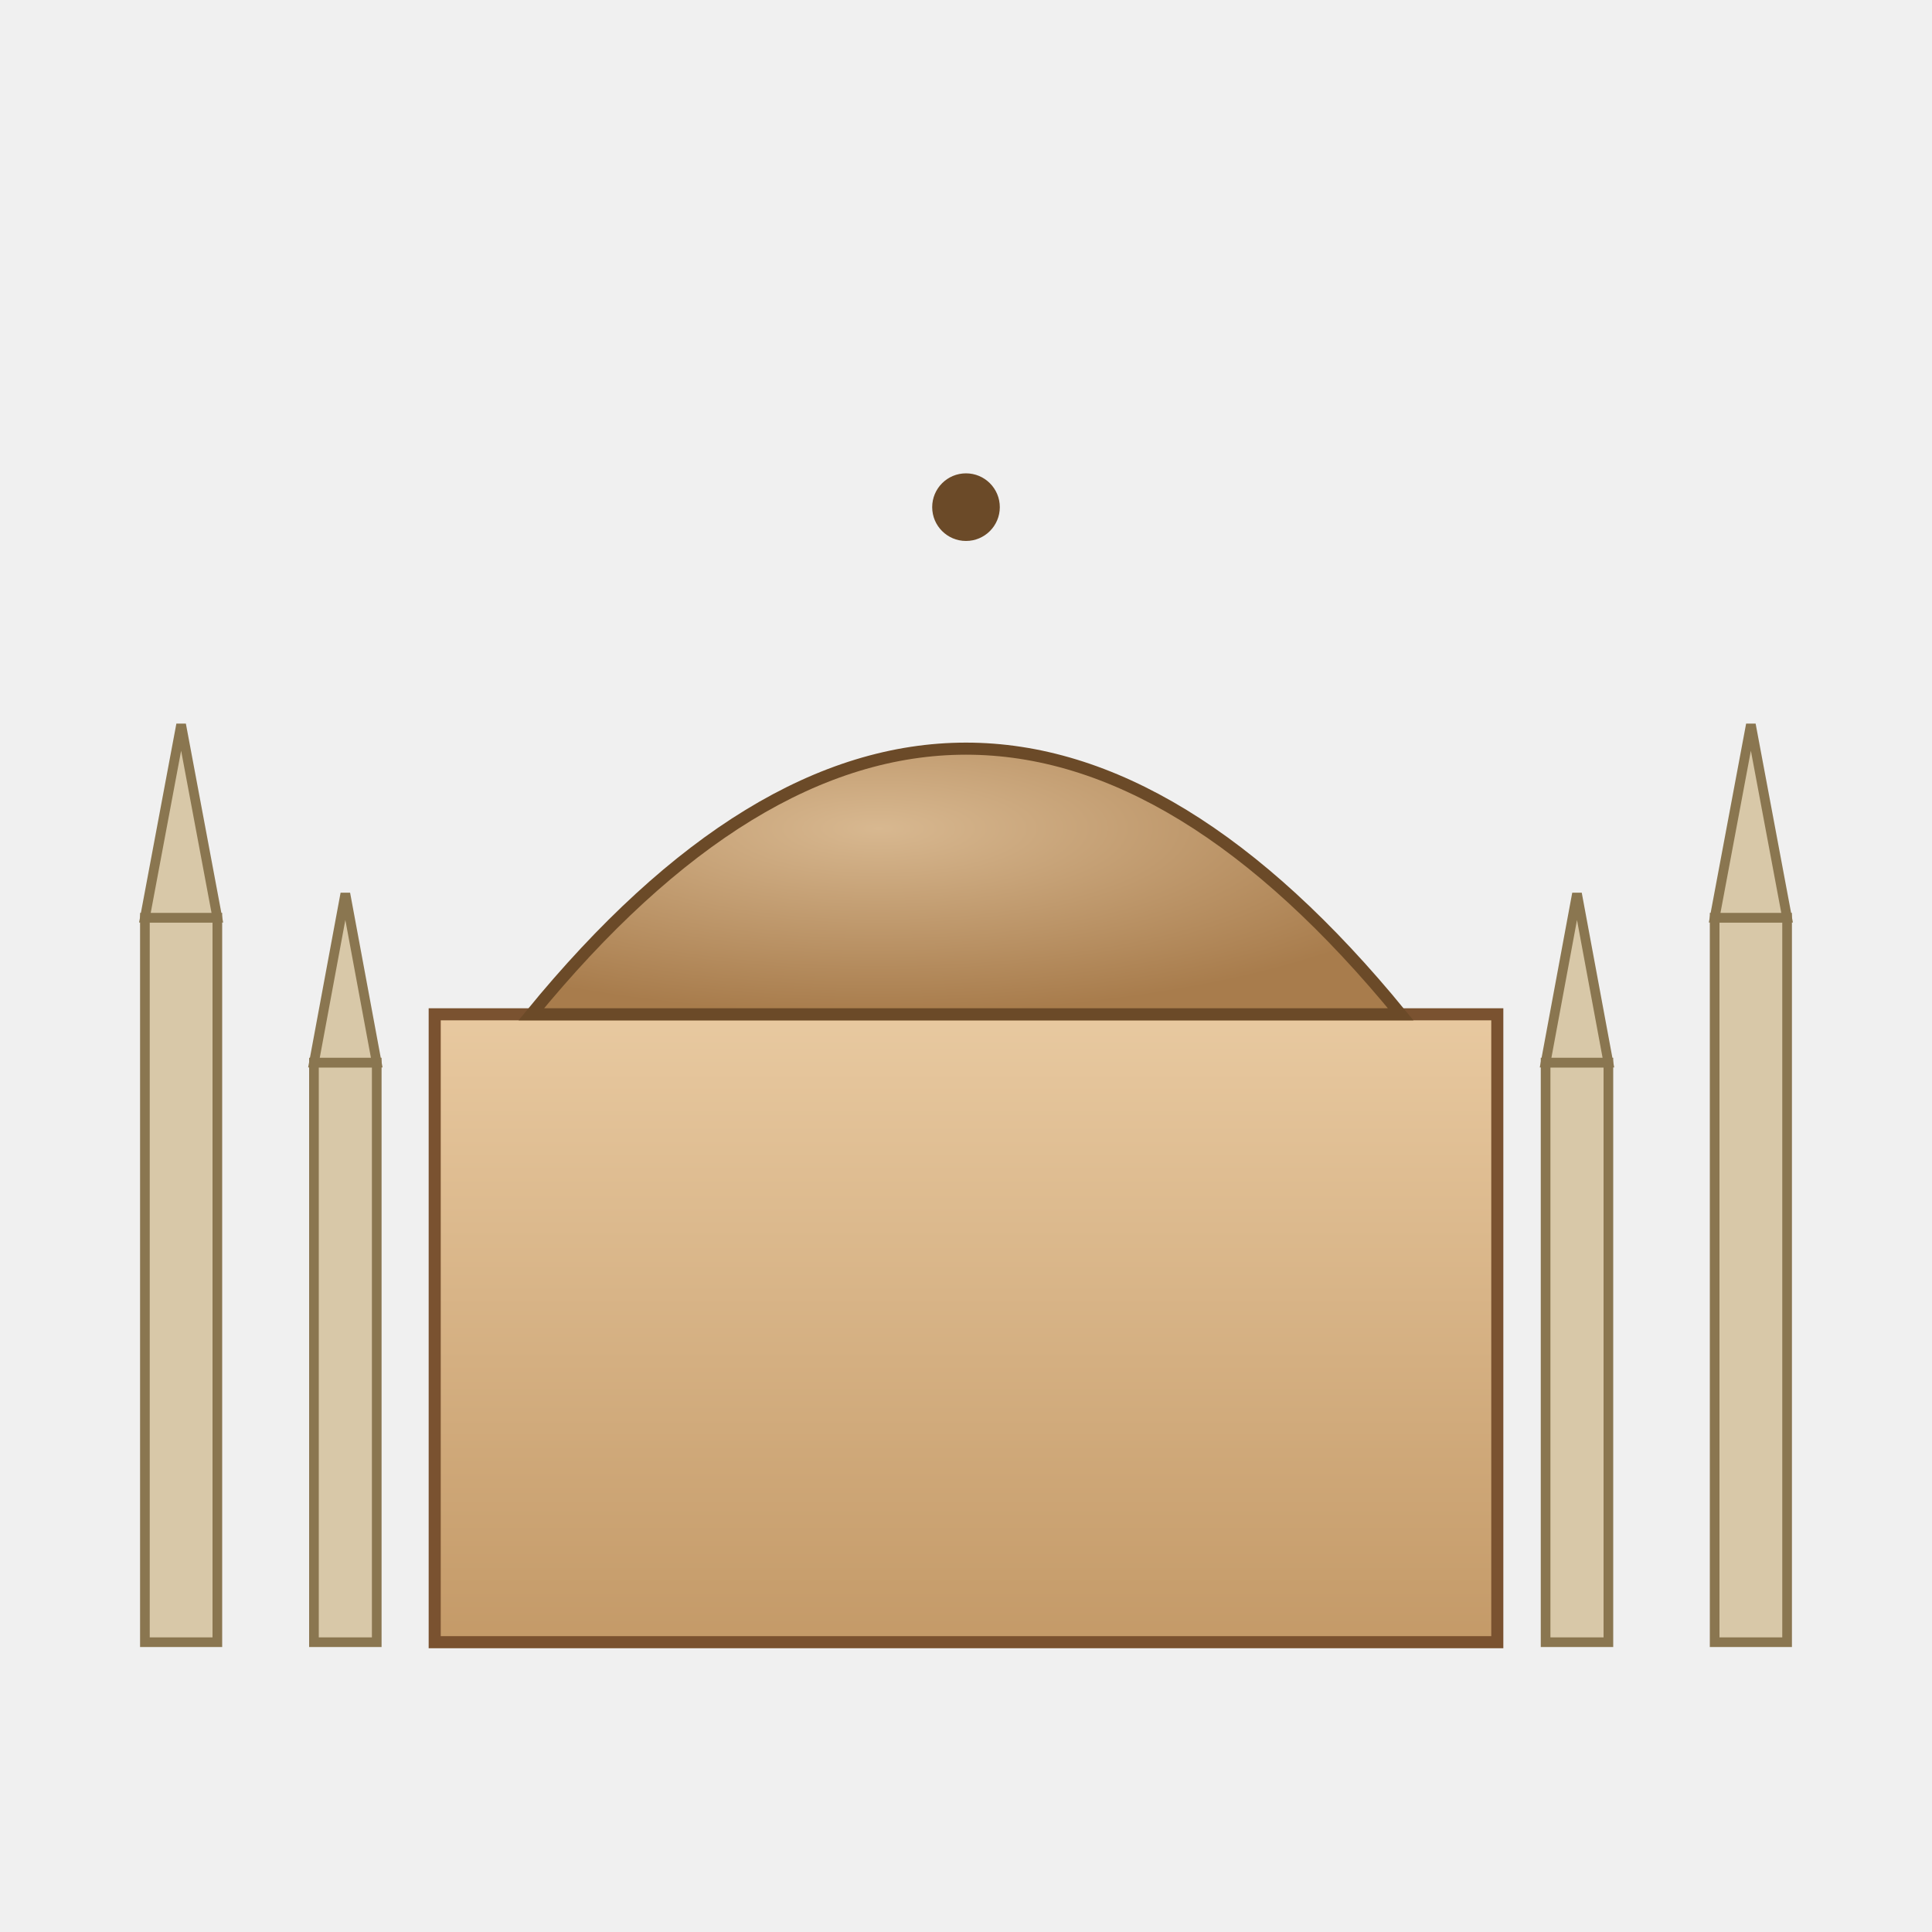
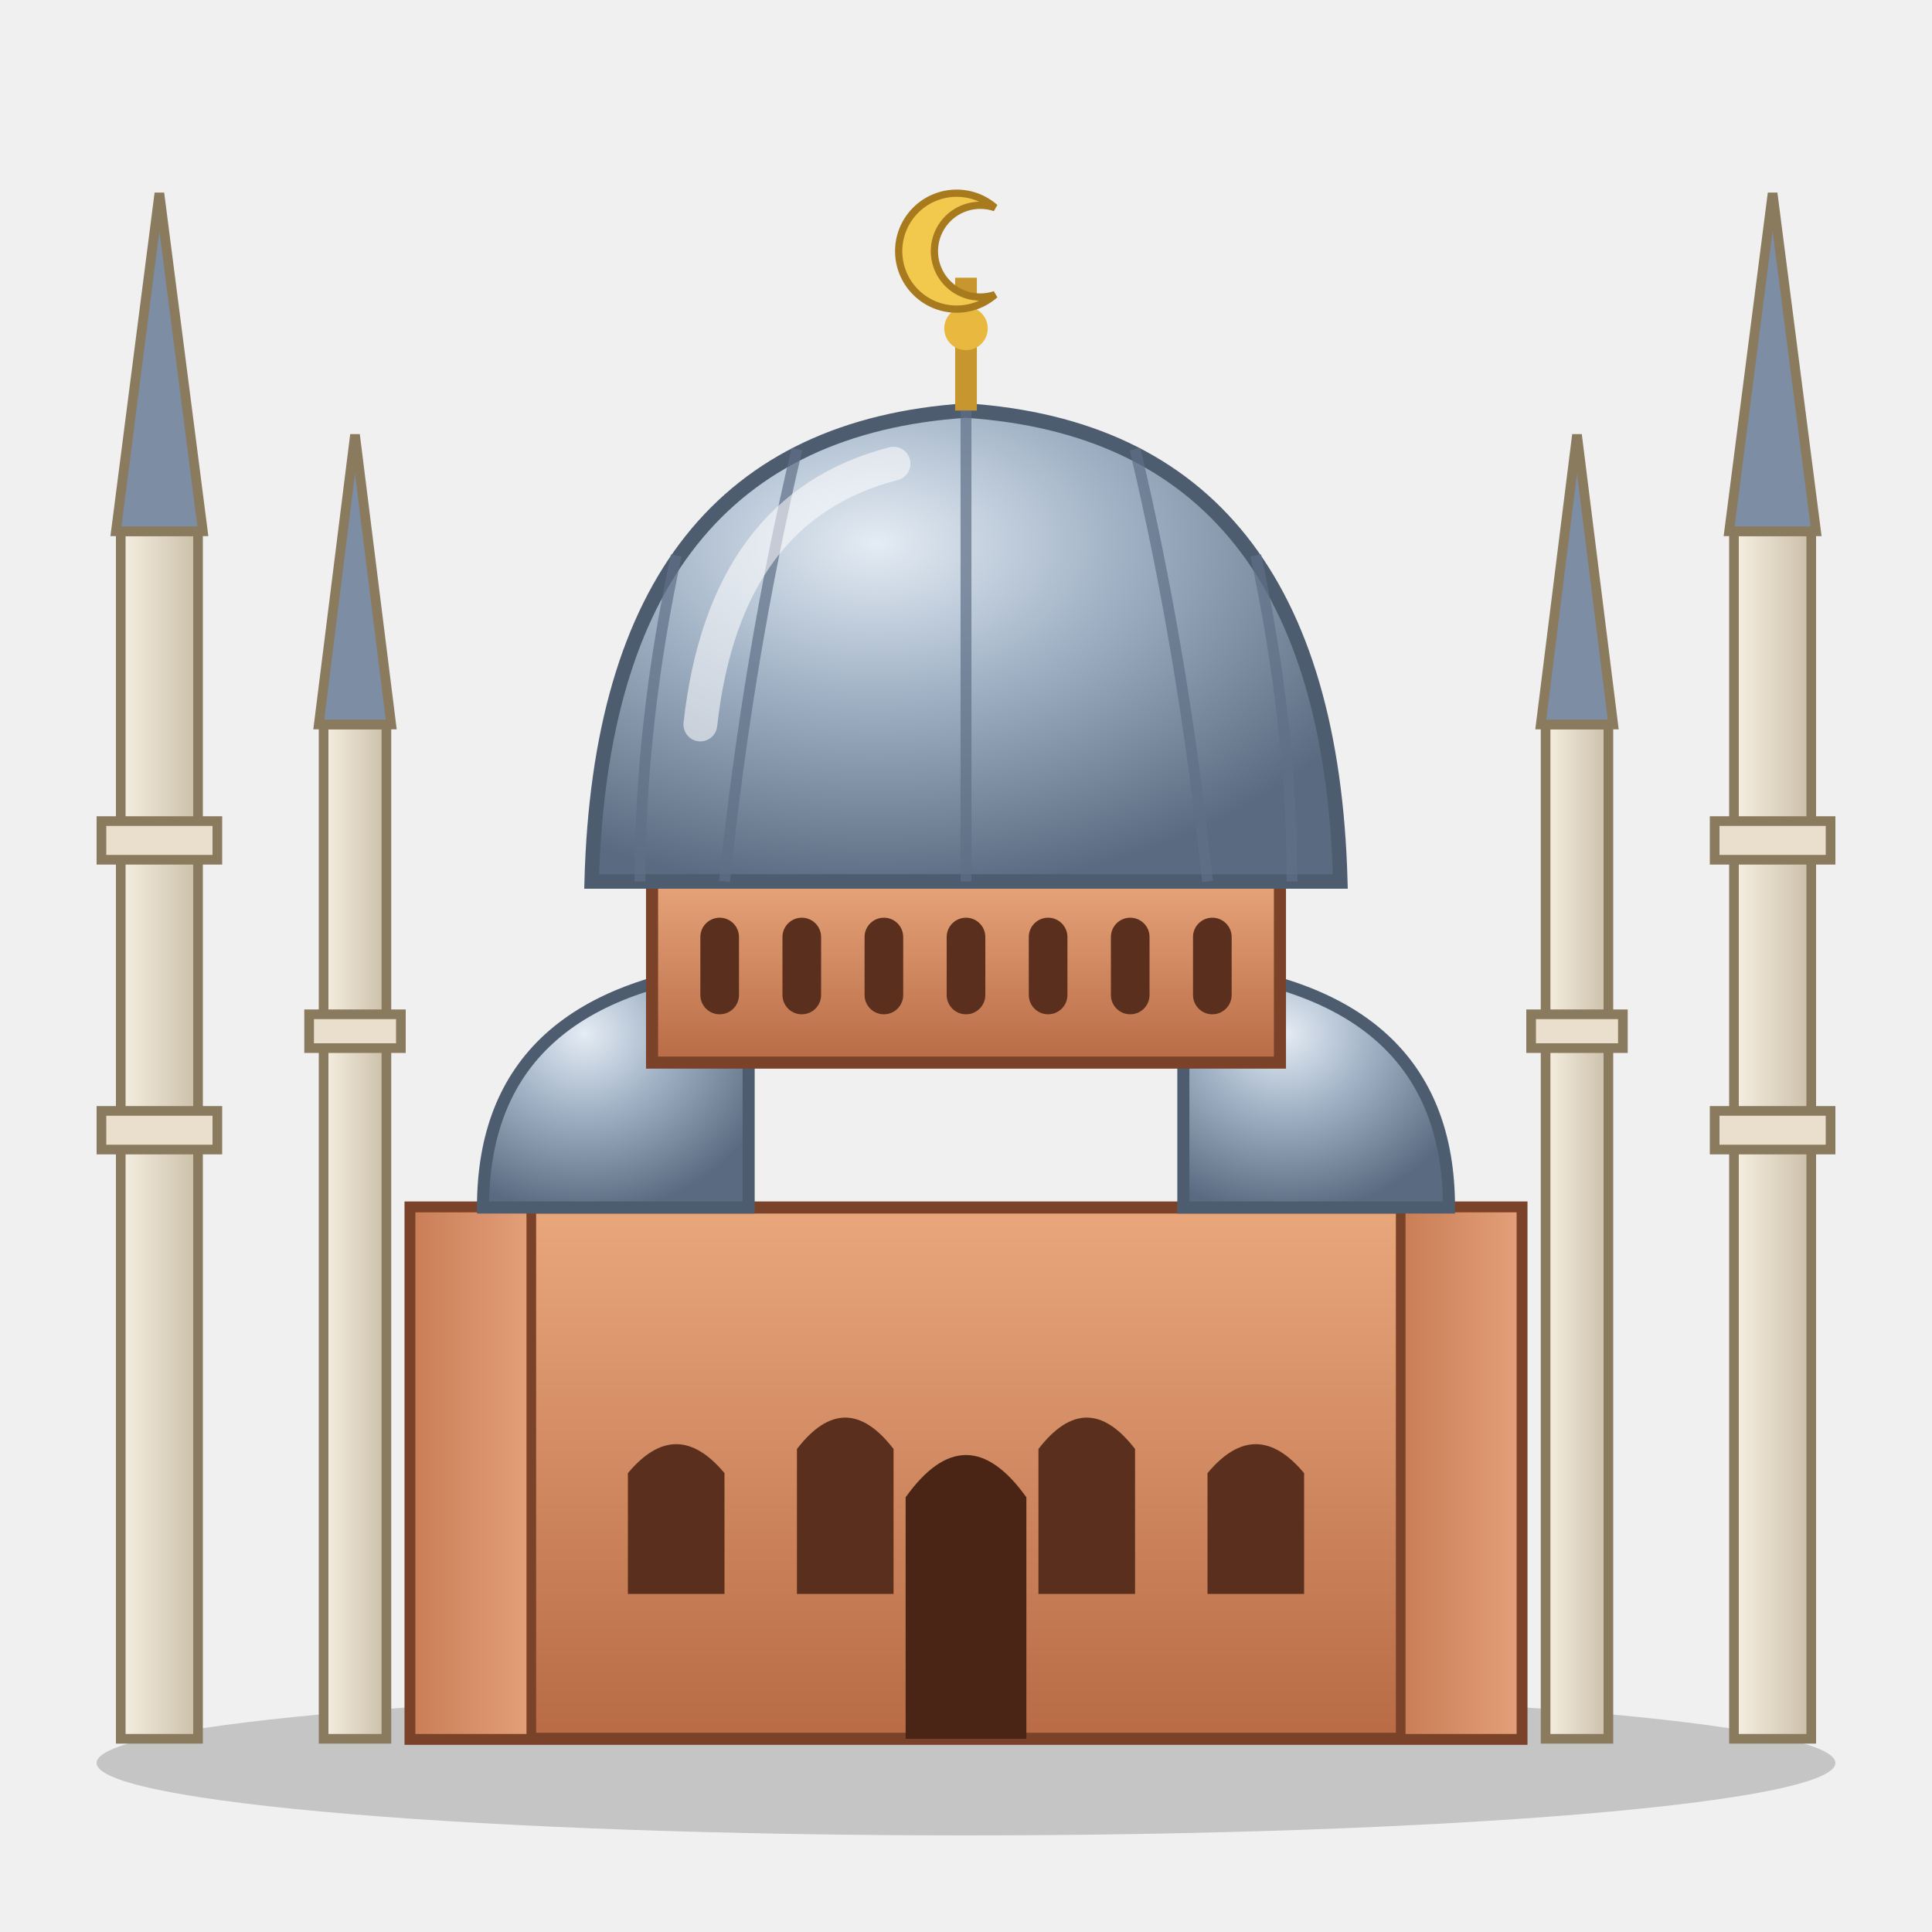
<svg xmlns="http://www.w3.org/2000/svg" viewBox="0 0 80 80">
  <defs>
-     <linearGradient id="hsStone" x1="0" y1="0" x2="0" y2="1">
-       <stop offset="0" stop-color="#e8c9a0" />
-       <stop offset="1" stop-color="#c49a68" />
+     <linearGradient id="hsWall" x1="0" y1="0" x2="0" y2="1">
+       <stop offset="0" stop-color="#e9a77c" />
+       <stop offset="1" stop-color="#b86b45" />
    </linearGradient>
-     <radialGradient id="hsDome" cx="40%" cy="30%" r="70%">
-       <stop offset="0" stop-color="#d8b890" />
-       <stop offset="1" stop-color="#a87c4c" />
+     <linearGradient id="hsWallSide" x1="0" y1="0" x2="1" y2="0">
+       <stop offset="0" stop-color="#c97d55" />
+       <stop offset="1" stop-color="#e3a07a" />
+     </linearGradient>
+     <radialGradient id="hsDome" cx="38%" cy="28%" r="75%">
+       <stop offset="0" stop-color="#e4ecf4" />
+       <stop offset="0.45" stop-color="#9fb0c4" />
+       <stop offset="1" stop-color="#5a6a80" />
    </radialGradient>
+     <linearGradient id="hsMin" x1="0" y1="0" x2="1" y2="0">
+       <stop offset="0" stop-color="#f6efe2" />
+       <stop offset="1" stop-color="#cbbfa8" />
+     </linearGradient>
  </defs>
-   <rect x="18" y="42" width="44" height="26" fill="url(#hsStone)" stroke="#7a5230" stroke-width="0.5" />
-   <path d="M22,42 Q40,20 58,42 Z" fill="url(#hsDome)" stroke="#6b4a28" stroke-width="0.5" />
-   <circle cx="40" cy="21" r="1.4" fill="#6b4a28" />
-   <g fill="#d8c8a8" stroke="#8a7650" stroke-width="0.4">
-     <rect x="6" y="38" width="3" height="30" />
-     <polygon points="6,38 7.5,30 9,38" />
-     <rect x="13" y="44" width="2.6" height="24" />
-     <polygon points="13,44 14.3,37 15.6,44" />
-     <rect x="64" y="44" width="2.6" height="24" />
-     <polygon points="64,44 65.3,37 66.6,44" />
-     <rect x="71" y="38" width="3" height="30" />
-     <polygon points="71,38 72.5,30 74,38" />
+   <ellipse cx="40" cy="73" rx="36" ry="3" fill="#000" opacity="0.18" />
+   <g stroke="#8a7a5e" stroke-width="0.4">
+     <rect x="13.4" y="30" width="2.6" height="42" fill="url(#hsMin)" />
+     <rect x="64" y="30" width="2.6" height="42" fill="url(#hsMin)" />
+     <rect x="12.8" y="42" width="3.8" height="1.4" fill="#e9dfcc" />
+     <rect x="63.4" y="42" width="3.8" height="1.4" fill="#e9dfcc" />
+     <polygon points="13.2,30 14.7,18 16.2,30" fill="#7d8ea4" />
+     <polygon points="63.8,30 65.3,18 66.8,30" fill="#7d8ea4" />
+     <rect x="5" y="22" width="3.2" height="50" fill="url(#hsMin)" />
+     <rect x="71.8" y="22" width="3.2" height="50" fill="url(#hsMin)" />
+     <rect x="4.2" y="34" width="4.8" height="1.6" fill="#e9dfcc" />
+     <rect x="71" y="34" width="4.8" height="1.6" fill="#e9dfcc" />
+     <rect x="4.2" y="46" width="4.8" height="1.6" fill="#e9dfcc" />
+     <rect x="71" y="46" width="4.8" height="1.6" fill="#e9dfcc" />
+     <polygon points="4.8,22 6.6,8 8.4,22" fill="#7d8ea4" />
+     <polygon points="71.6,22 73.4,8 75.2,22" fill="#7d8ea4" />
  </g>
+   <rect x="17" y="50" width="46" height="22" fill="url(#hsWall)" stroke="#7a4228" stroke-width="0.5" />
+   <rect x="17" y="50" width="5" height="22" fill="url(#hsWallSide)" stroke="#7a4228" stroke-width="0.4" />
+   <rect x="58" y="50" width="5" height="22" fill="url(#hsWallSide)" stroke="#7a4228" stroke-width="0.4" />
+   <g fill="#5a2f1e">
+     <path d="M26 66 V61 Q28 58.6 30 61 V66 Z" />
+     <path d="M33 66 V60 Q35 57.4 37 60 V66 Z" />
+     <path d="M43 66 V60 Q45 57.4 47 60 V66 Z" />
+     <path d="M50 66 V61 Q52 58.6 54 61 V66 Z" />
+   </g>
+   <path d="M37.5 72 V62 Q40 58.5 42.5 62 V72 Z" fill="#4a2414" />
+   <path d="M20 50 Q20 41 31 40 L31 50 Z" fill="url(#hsDome)" stroke="#4e5c70" stroke-width="0.5" />
+   <path d="M60 50 Q60 41 49 40 L49 50 Z" fill="url(#hsDome)" stroke="#4e5c70" stroke-width="0.5" />
+   <rect x="27" y="36" width="26" height="8" fill="url(#hsWall)" stroke="#7a4228" stroke-width="0.5" />
+   <g fill="#5a2f1e">
+     <rect x="29" y="38" width="1.6" height="4" rx="0.8" />
+     <rect x="32.4" y="38" width="1.6" height="4" rx="0.8" />
+     <rect x="35.8" y="38" width="1.6" height="4" rx="0.8" />
+     <rect x="39.2" y="38" width="1.6" height="4" rx="0.8" />
+     <rect x="42.6" y="38" width="1.6" height="4" rx="0.8" />
+     <rect x="46" y="38" width="1.6" height="4" rx="0.8" />
+     <rect x="49.4" y="38" width="1.6" height="4" rx="0.8" />
+   </g>
+   <path d="M24.5 36.5 Q25 18 40 17 Q55 18 55.5 36.5 Z" fill="url(#hsDome)" stroke="#4e5c70" stroke-width="0.6" />
+   <path d="M40 17 V36.5 M33 18.6 Q31 27 30 36.5 M47 18.6 Q49 27 50 36.5 M28 23 Q26.5 30 26.5 36.5 M52 23 Q53.5 30 53.5 36.5" stroke="#5f6f86" stroke-width="0.45" fill="none" opacity="0.7" />
+   <path d="M29 30 Q30 21 37 19.2" stroke="#ffffff" stroke-width="1.4" fill="none" opacity="0.55" stroke-linecap="round" />
+   <line x1="40" y1="17" x2="40" y2="11.5" stroke="#c8962e" stroke-width="0.9" />
+   <circle cx="40" cy="13.6" r="0.9" fill="#e8b93e" />
+   <path d="M41.2 8.6 A2.4 2.4 0 1 0 41.2 12.2 A1.9 1.9 0 1 1 41.2 8.6 Z" fill="#f2c94c" stroke="#a87a1e" stroke-width="0.3" />
</svg>
